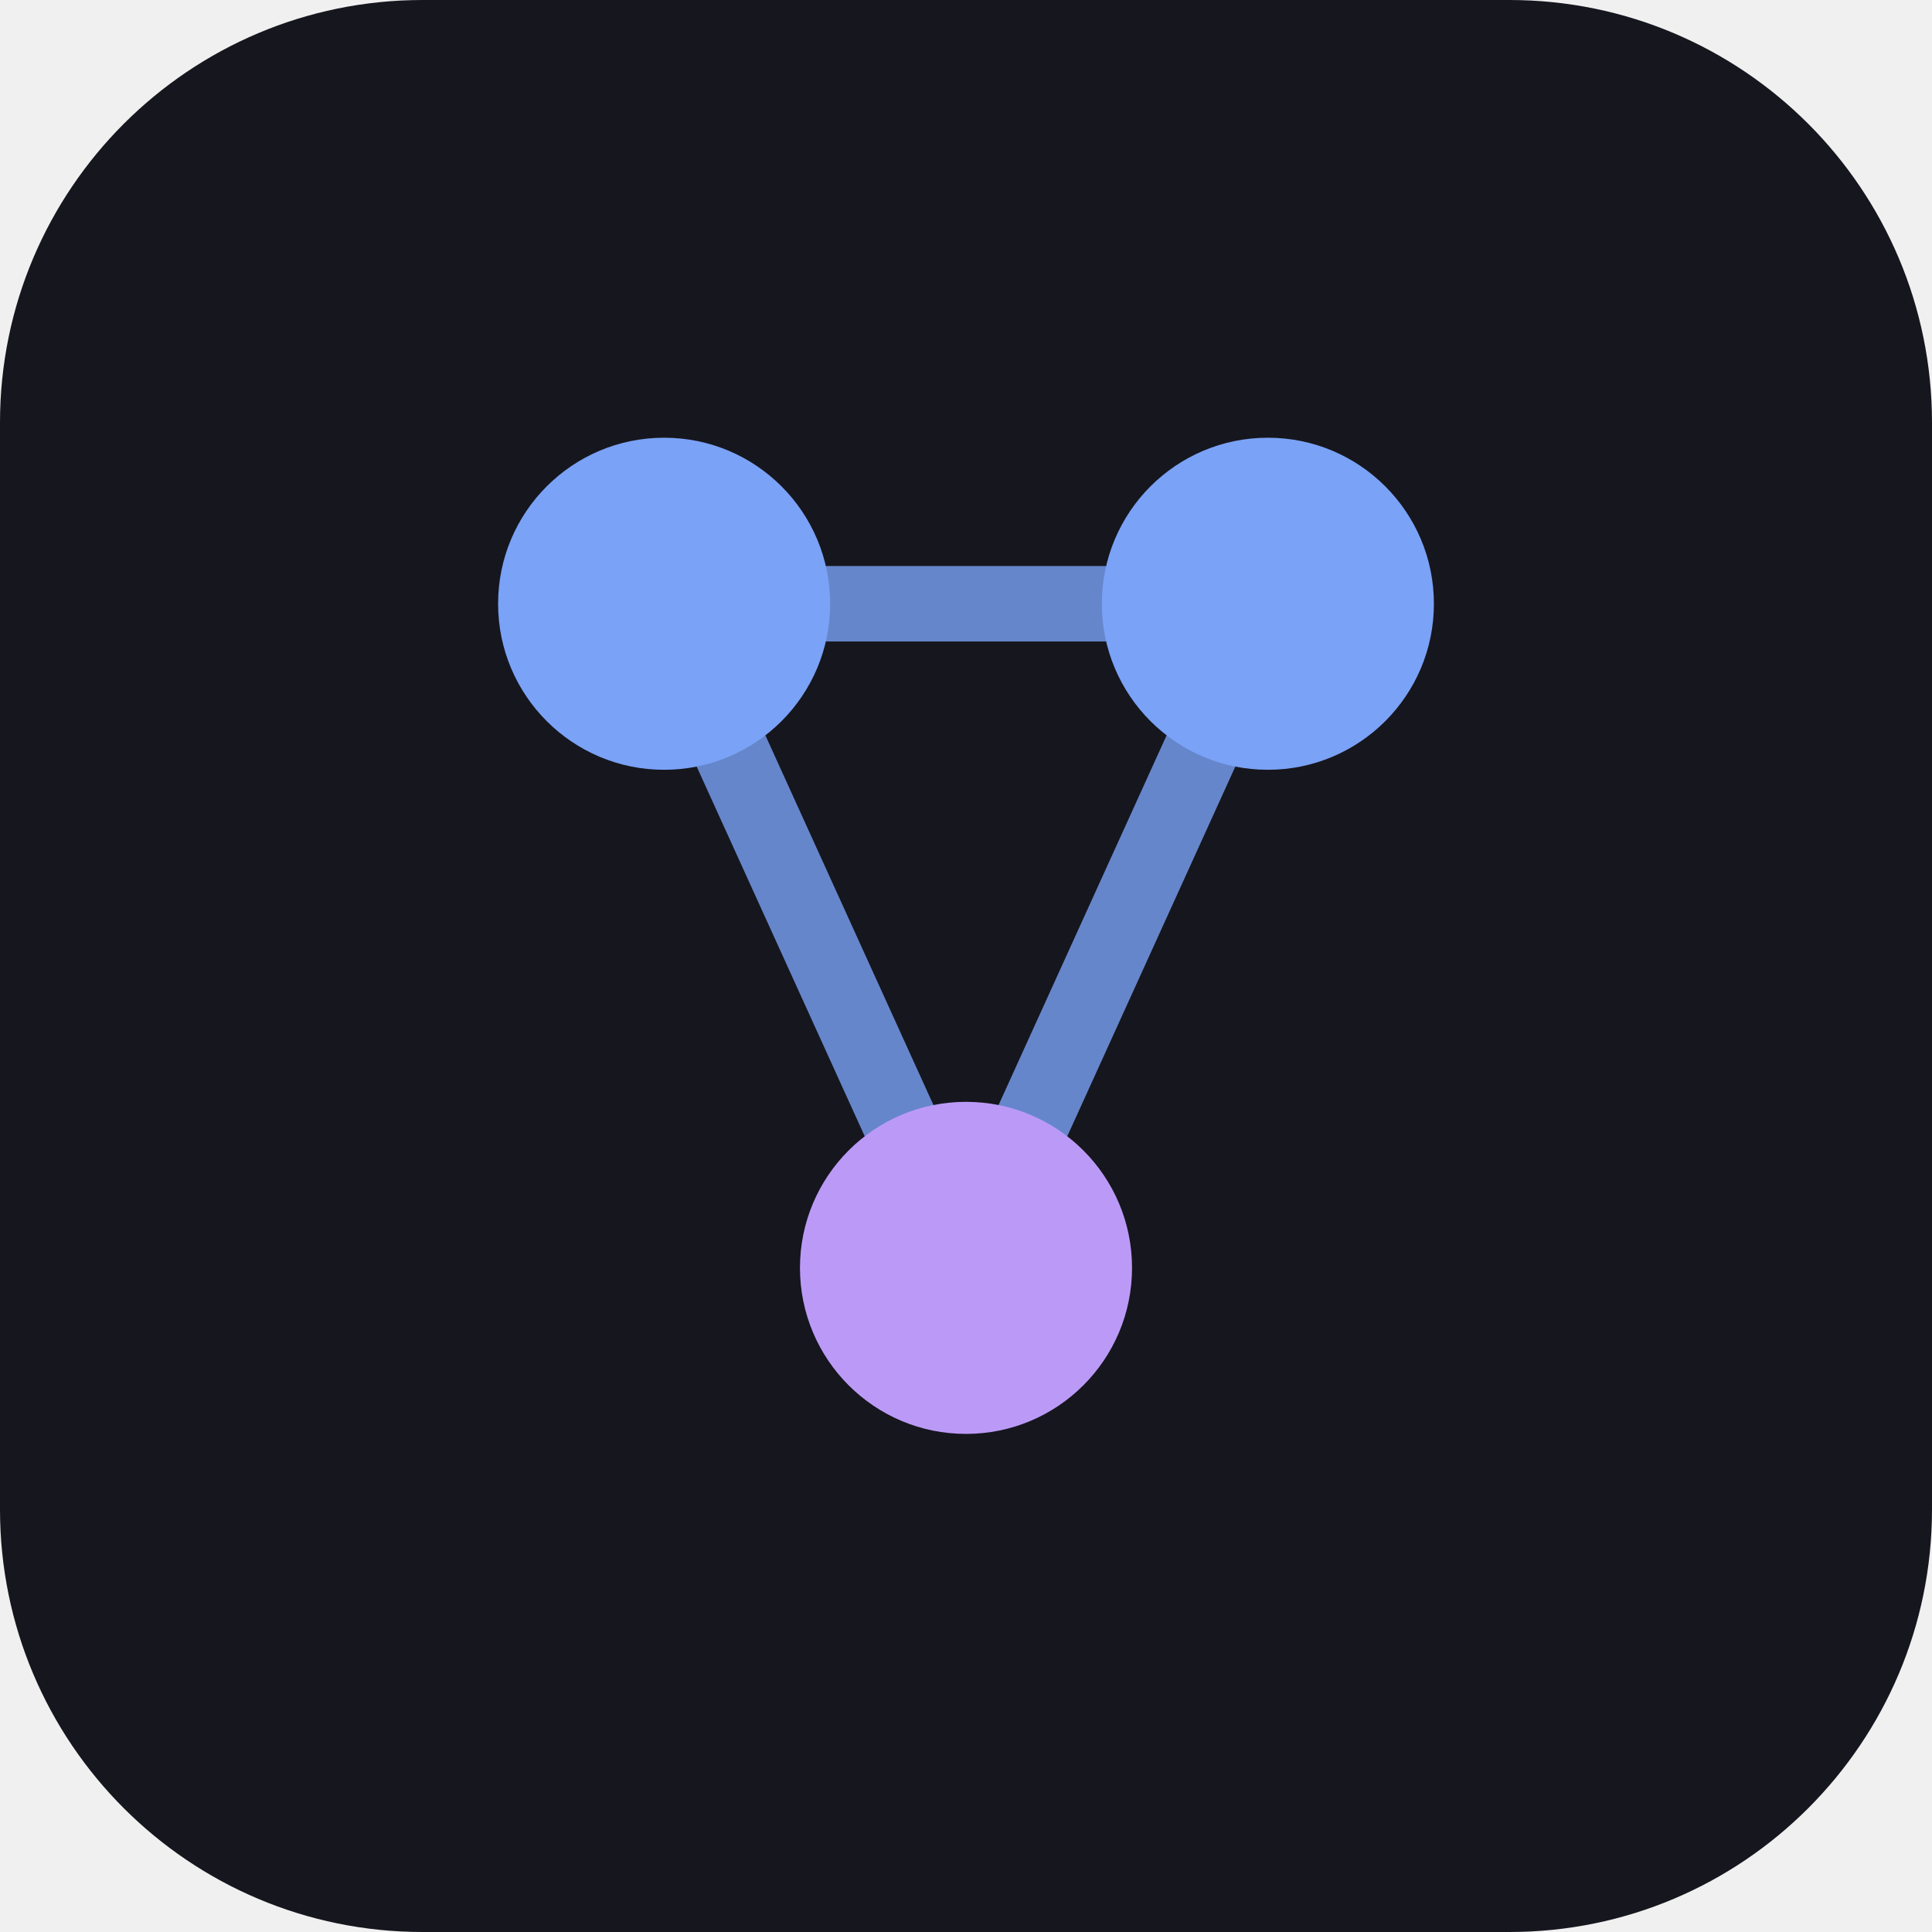
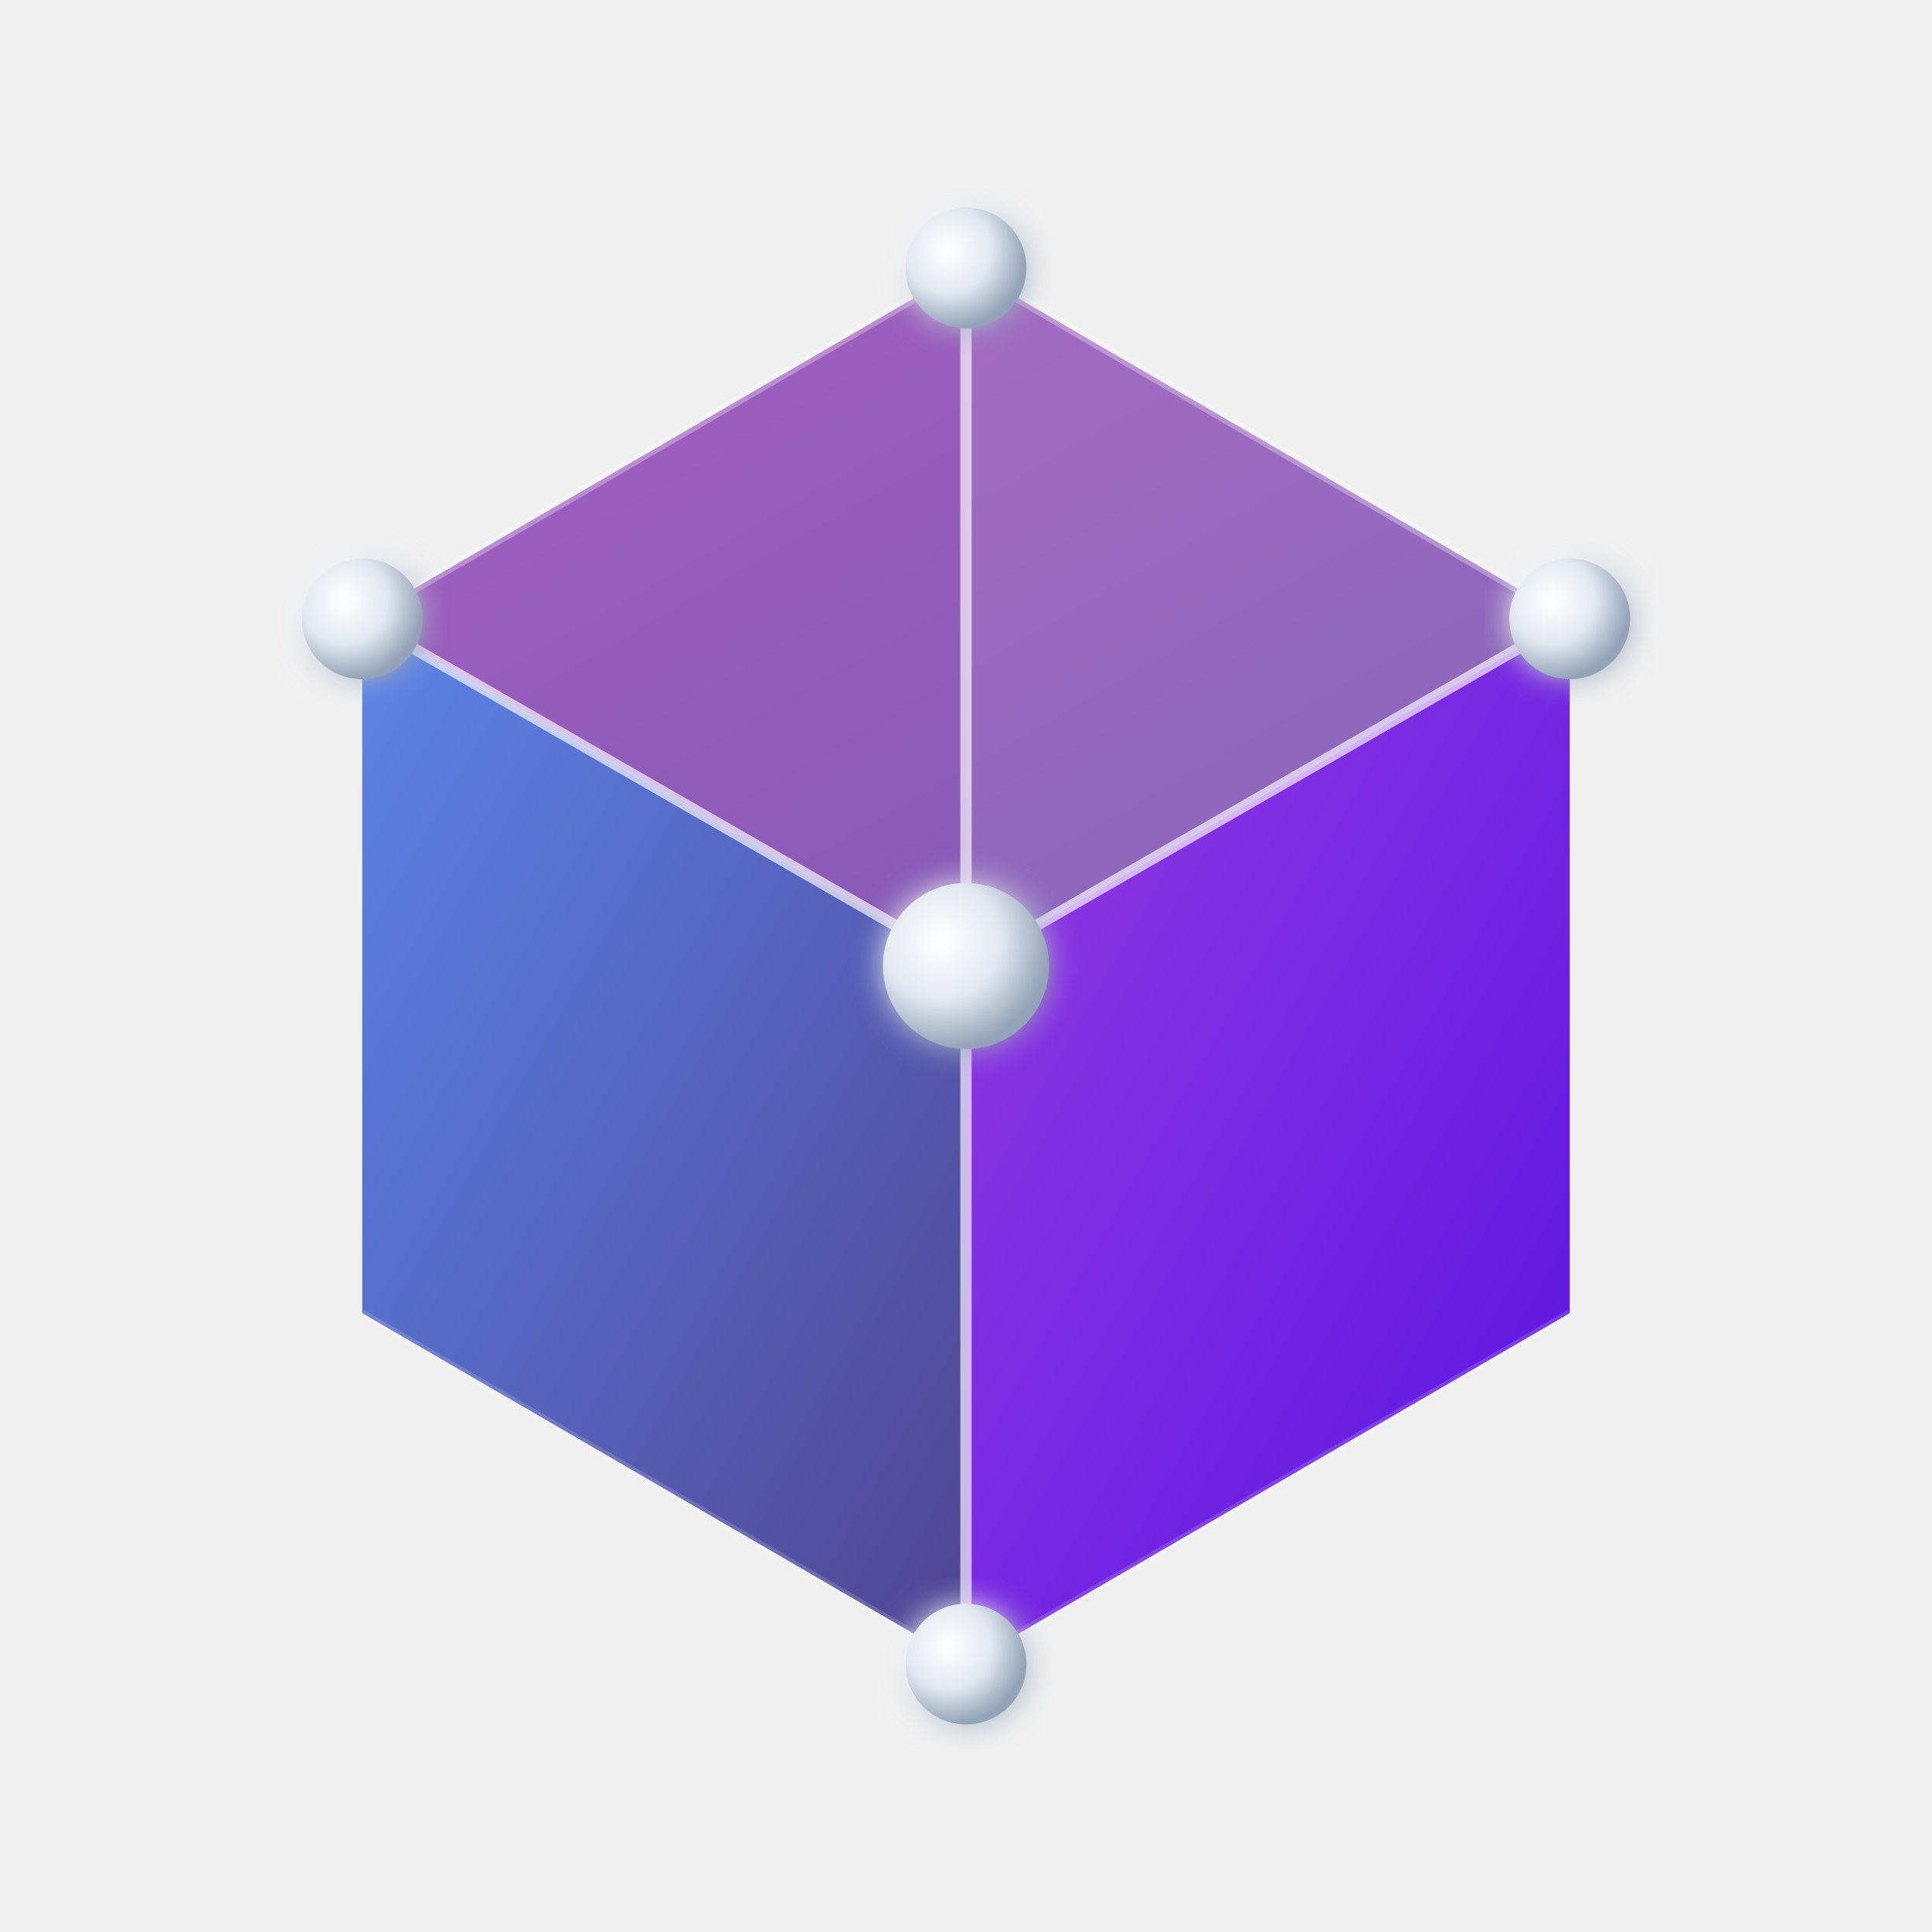
- <svg xmlns="http://www.w3.org/2000/svg" viewBox="0 0 64 64">
-   <rect width="64" height="64" rx="14" fill="#16161e" />
-   <g stroke="#7aa2f7" stroke-width="2.5" opacity="0.8">
-     <line x1="22" y1="20" x2="42" y2="20" />
-     <line x1="22" y1="20" x2="32" y2="42" />
-     <line x1="42" y1="20" x2="32" y2="42" />
+ <svg xmlns="http://www.w3.org/2000/svg" viewBox="0 0 512 512" width="512" height="512">
+   <defs>
+     <linearGradient id="topFacet" x1="0%" y1="0%" x2="100%" y2="100%">
+       <stop offset="0%" stop-color="#9d50bb" />
+       <stop offset="100%" stop-color="#6e48aa" />
+     </linearGradient>
+     <linearGradient id="leftFacet" x1="0%" y1="0%" x2="100%" y2="100%">
+       <stop offset="0%" stop-color="#4776e6" />
+       <stop offset="100%" stop-color="#3b2b85" />
+     </linearGradient>
+     <linearGradient id="rightFacet" x1="0%" y1="0%" x2="100%" y2="100%">
+       <stop offset="0%" stop-color="#8e2de2" />
+       <stop offset="100%" stop-color="#4a00e0" />
+     </linearGradient>
+     <radialGradient id="sphereLight" cx="35%" cy="35%" r="65%">
+       <stop offset="0%" stop-color="#ffffff" />
+       <stop offset="55%" stop-color="#e2e8f0" />
+       <stop offset="100%" stop-color="#94a3b8" />
+     </radialGradient>
+     <filter id="softGlow" x="-20%" y="-20%" width="140%" height="140%">
+       <feGaussianBlur stdDeviation="4" result="blur" />
+       <feComposite in="SourceGraphic" in2="blur" operator="over" />
+     </filter>
+   </defs>
+   <g transform="translate(256, 256)">
+     <path d="M 0 -185 L 160 -92 L 0 0 L -160 -92 Z" fill="url(#topFacet)" fill-opacity="0.9" />
+     <path d="M -160 -92 L 0 0 L 0 185 L -160 92 Z" fill="url(#leftFacet)" fill-opacity="0.88" />
+     <path d="M 160 -92 L 0 0 L 0 185 L 160 92 Z" fill="url(#rightFacet)" fill-opacity="0.92" />
+     <path d="M 0 -185 L 160 -92 L 0 0 Z" fill="#ffffff" fill-opacity="0.08" />
+     <line x1="-160" y1="-92" x2="0" y2="-185" stroke="#ffffff" stroke-width="2.5" stroke-opacity="0.3" />
+     <line x1="0" y1="-185" x2="160" y2="-92" stroke="#ffffff" stroke-width="2.5" stroke-opacity="0.3" />
+     <line x1="-160" y1="92" x2="0" y2="185" stroke="#ffffff" stroke-width="2" stroke-opacity="0.15" />
+     <line x1="160" y1="92" x2="0" y2="185" stroke="#ffffff" stroke-width="2" stroke-opacity="0.15" />
+     <g stroke="#ffffff" stroke-width="3" stroke-opacity="0.65" stroke-linecap="round">
+       <line x1="0" y1="-185" x2="0" y2="0" />
+       <line x1="-160" y1="-92" x2="0" y2="0" />
+       <line x1="160" y1="-92" x2="0" y2="0" />
+       <line x1="0" y1="185" x2="0" y2="0" />
+     </g>
+     <circle cx="0" cy="-185" r="16" fill="url(#sphereLight)" filter="url(#softGlow)" />
+     <circle cx="-160" cy="-92" r="16" fill="url(#sphereLight)" filter="url(#softGlow)" />
+     <circle cx="160" cy="-92" r="16" fill="url(#sphereLight)" filter="url(#softGlow)" />
+     <circle cx="0" cy="185" r="16" fill="url(#sphereLight)" filter="url(#softGlow)" />
+     <circle cx="0" cy="0" r="22" fill="url(#sphereLight)" filter="url(#softGlow)" />
  </g>
-   <circle cx="22" cy="20" r="5.5" fill="#7aa2f7" />
-   <circle cx="42" cy="20" r="5.5" fill="#7aa2f7" />
-   <circle cx="32" cy="42" r="5.5" fill="#bb9af7" />
</svg>
